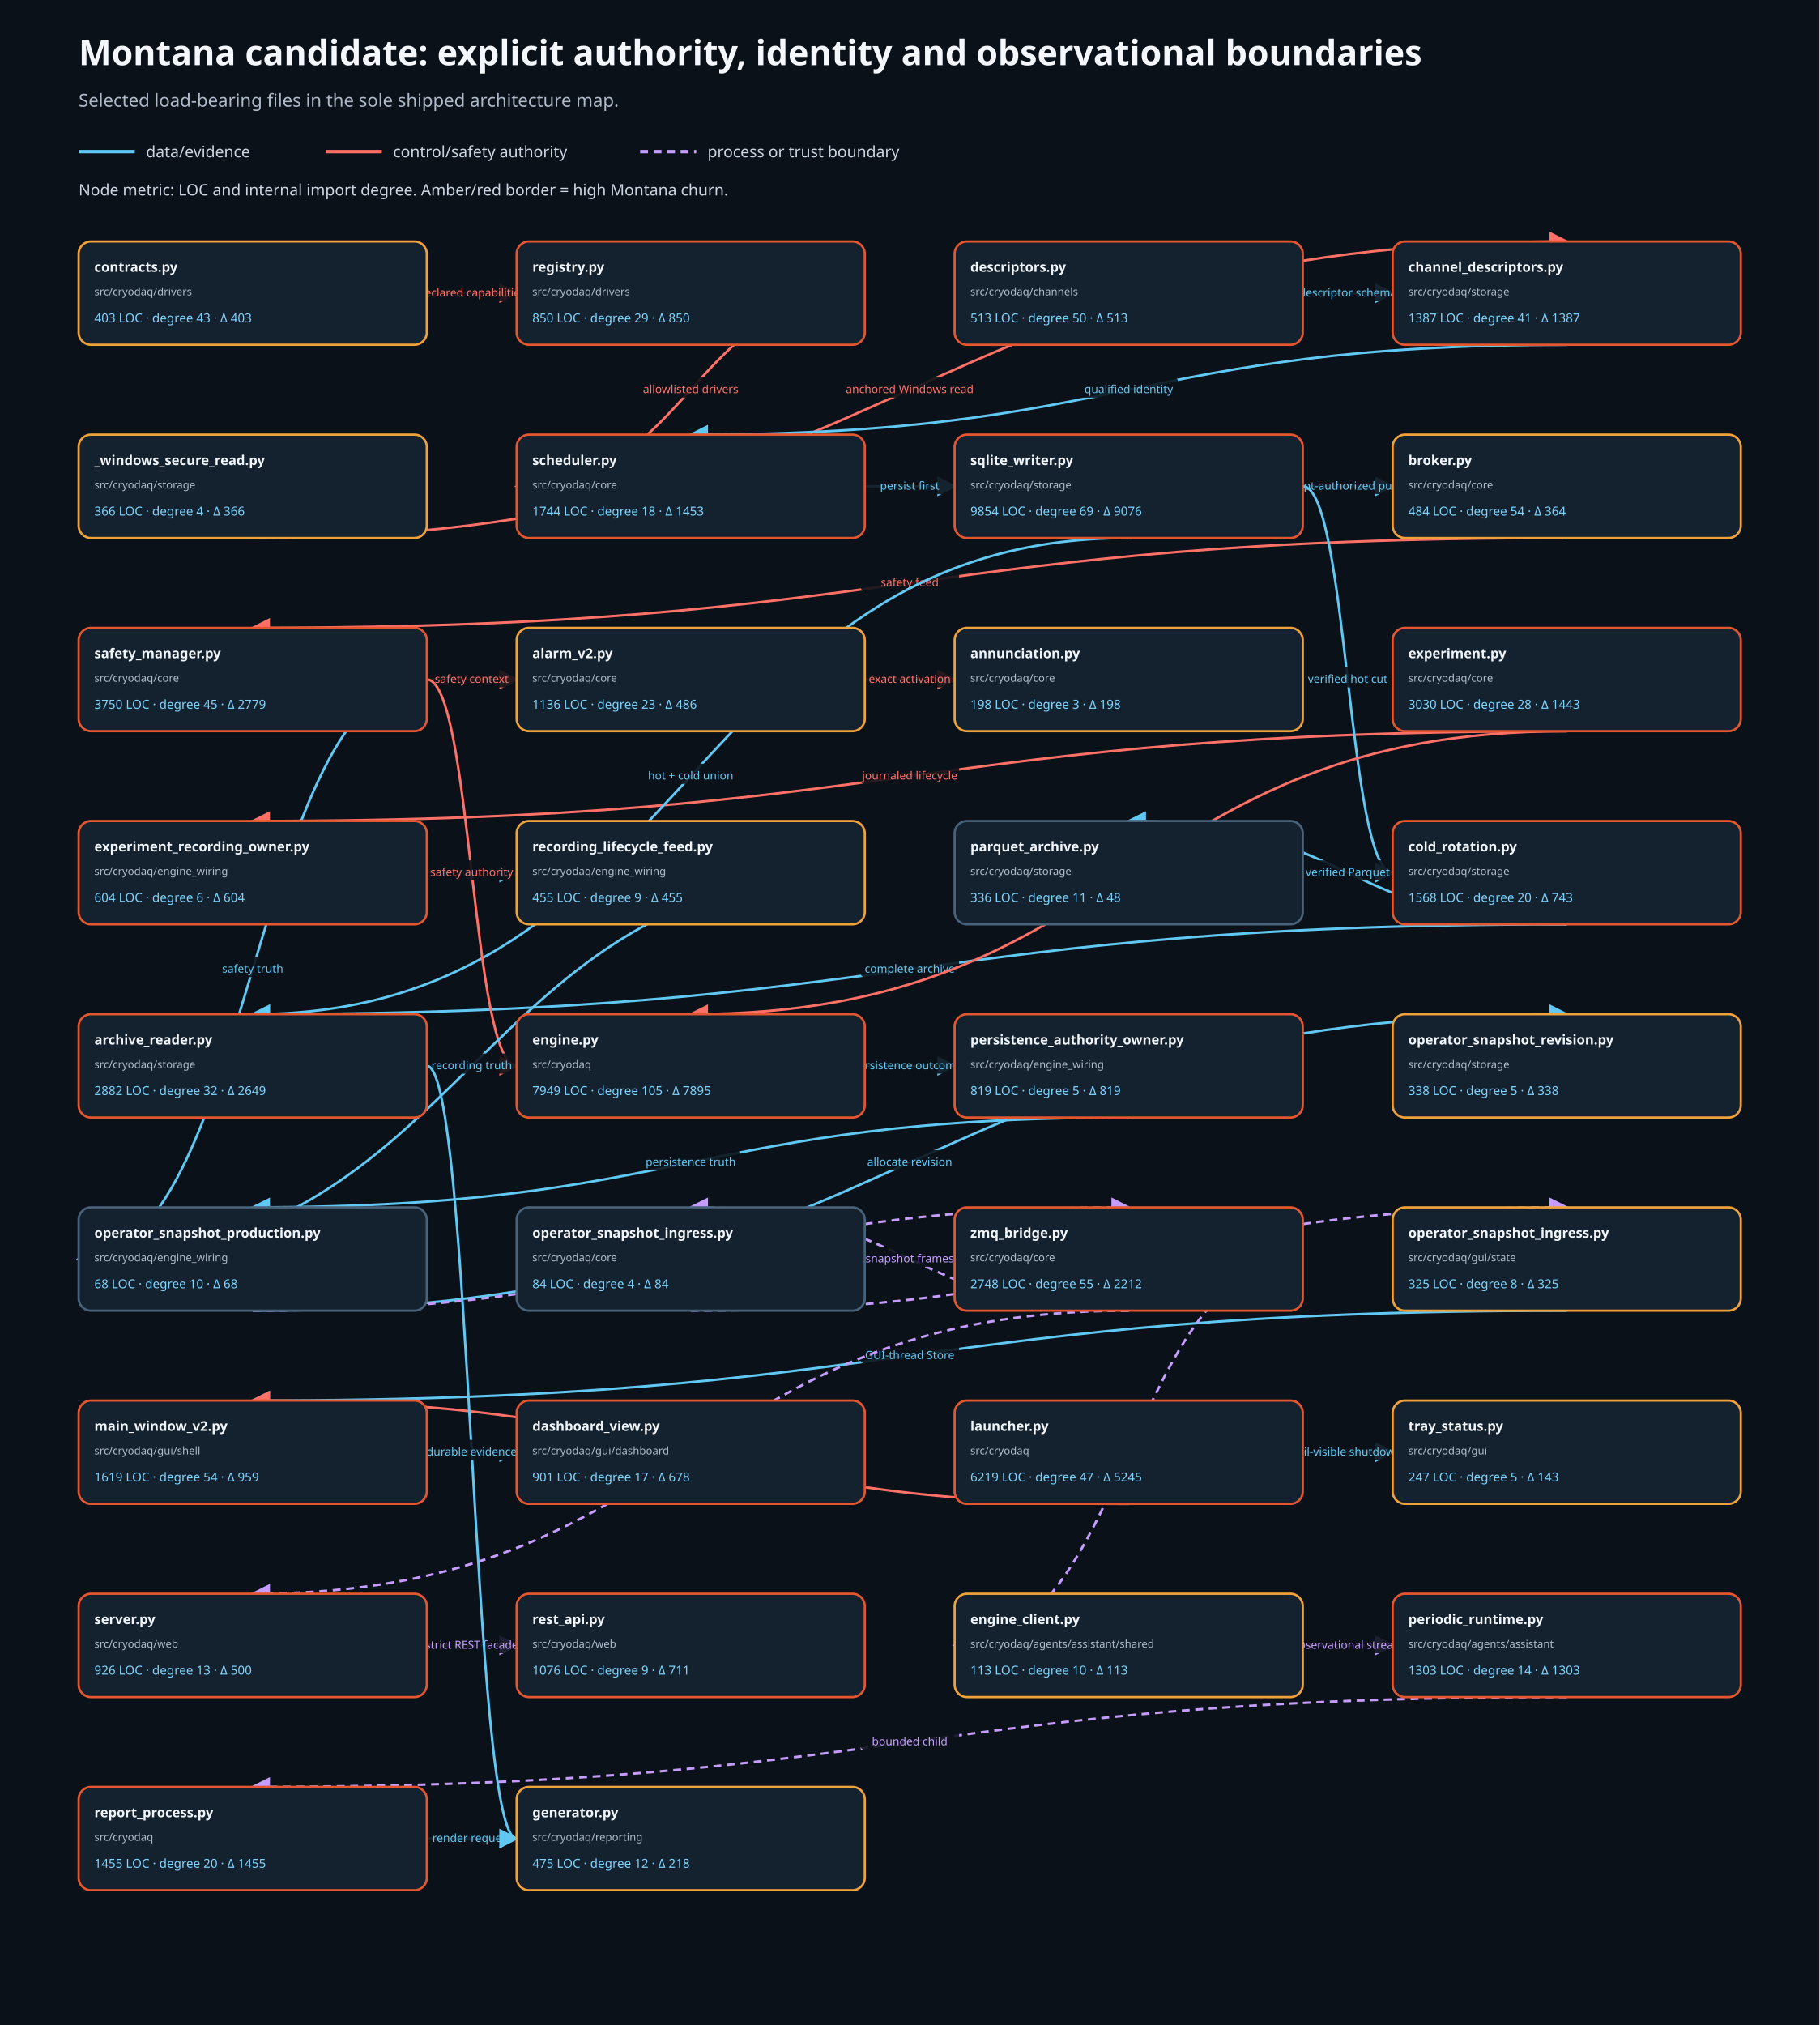
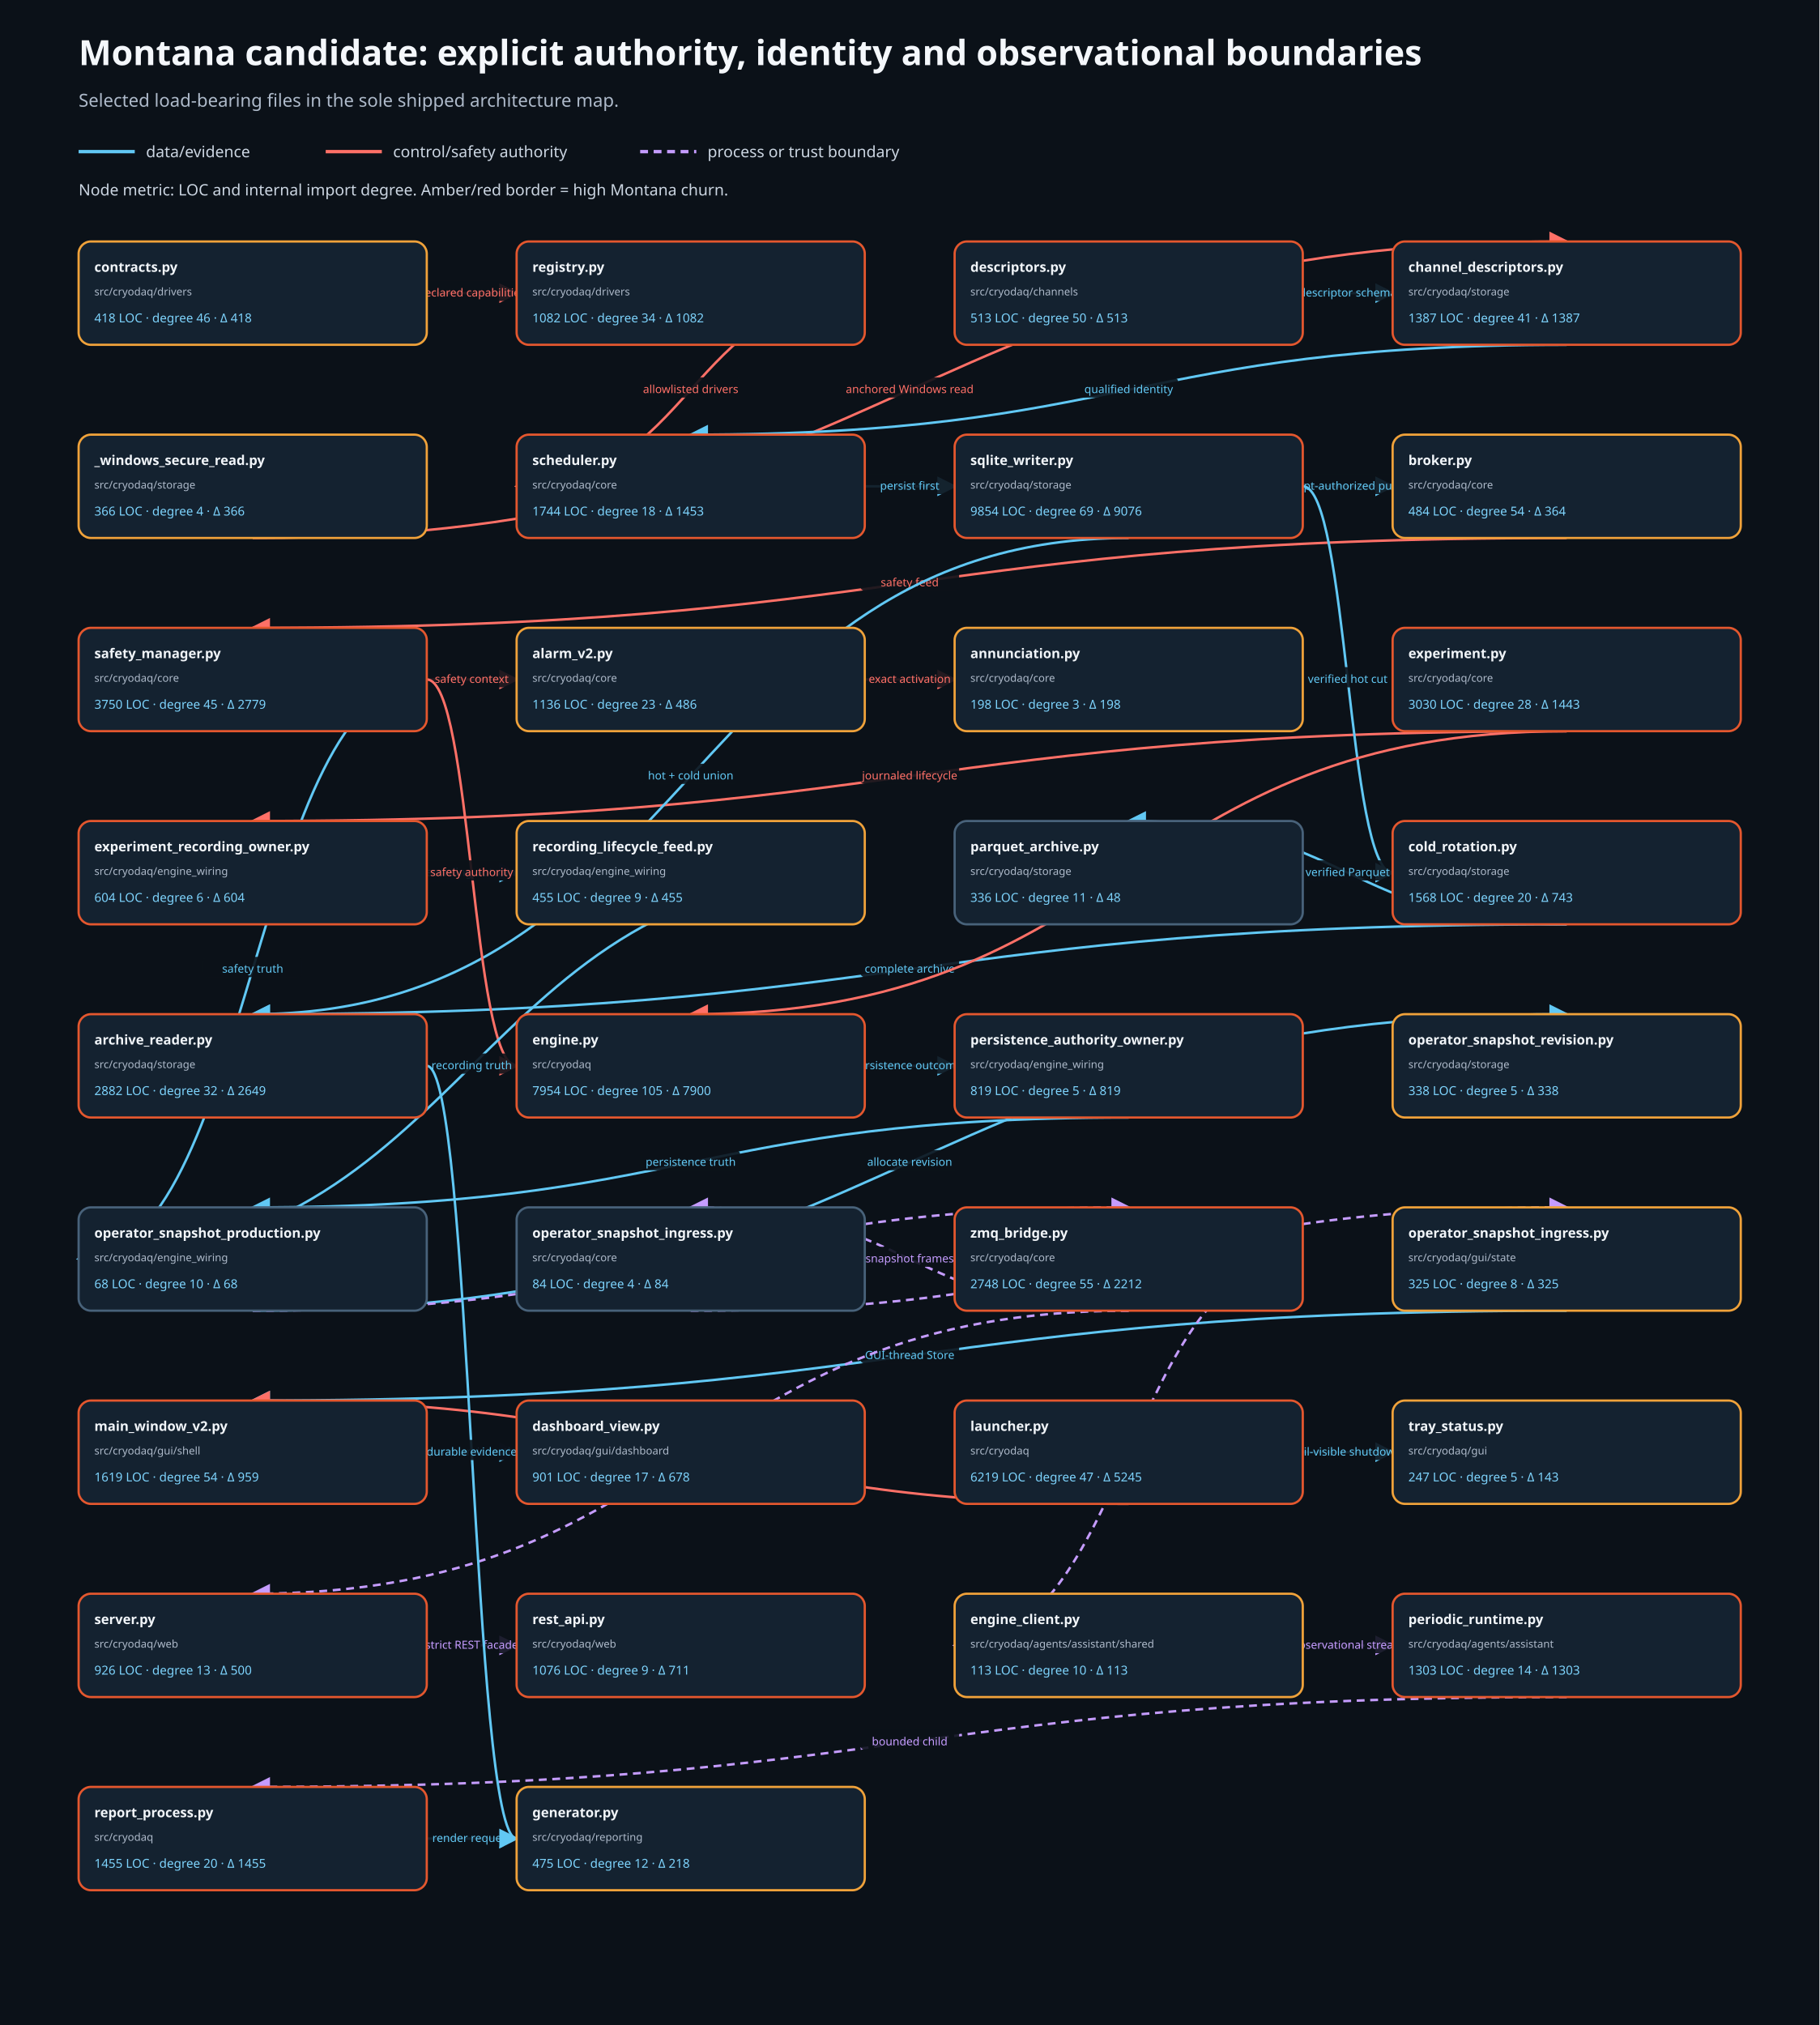
<svg xmlns="http://www.w3.org/2000/svg" role="img" aria-labelledby="title desc" viewBox="0 0 1620 1803" width="1620" height="1803">
  <defs>
    <marker id="dataArrow" markerWidth="8" markerHeight="8" refX="7" refY="4" orient="auto">
      <path d="M0,0 L8,4 L0,8 Z" fill="#61c8f4" />
    </marker>
    <marker id="controlArrow" markerWidth="8" markerHeight="8" refX="7" refY="4" orient="auto">
      <path d="M0,0 L8,4 L0,8 Z" fill="#ff7067" />
    </marker>
    <marker id="boundaryArrow" markerWidth="8" markerHeight="8" refX="7" refY="4" orient="auto">
      <path d="M0,0 L8,4 L0,8 Z" fill="#c59cff" />
    </marker>
  </defs>
  <rect width="100%" height="100%" fill="#0b1118" />
  <text x="70" y="58" fill="#f4f7fb" font-family="Segoe UI, sans-serif" font-size="31" font-weight="700">Montana candidate: explicit authority, identity and observational boundaries</text>
  <text x="70" y="95" fill="#aebaca" font-family="Segoe UI, sans-serif" font-size="16">Selected load-bearing files in the sole shipped architecture map.</text>
  <g aria-label="Legend" font-family="Segoe UI, sans-serif" font-size="14">
    <line x1="70" y1="135" x2="120" y2="135" stroke="#61c8f4" stroke-width="3" />
    <text x="130" y="140" fill="#cbd5e1">data/evidence</text>
    <line x1="290" y1="135" x2="340" y2="135" stroke="#ff7067" stroke-width="3" />
    <text x="350" y="140" fill="#cbd5e1">control/safety authority</text>
    <line x1="570" y1="135" x2="620" y2="135" stroke="#c59cff" stroke-width="3" stroke-dasharray="7 5" />
    <text x="630" y="140" fill="#cbd5e1">process or trust boundary</text>
    <text x="70" y="174" fill="#cbd5e1">Node metric: LOC and internal import degree. Amber/red border = high Montana churn.</text>
  </g>
  <g class="architecture-edges" fill="none">
    <path d="M380,261.0 C420.0,261.0 420.0,261.0 460,261.0" stroke="#ff7067" stroke-width="2.2" marker-end="url(#controlArrow)" />
    <rect x="376.0" y="250.0" width="88" height="18" rx="4" fill="#0b1118" opacity=".9" />
    <text x="420.0" y="264.0" text-anchor="middle" fill="#ff7067" font-family="Segoe UI, sans-serif" font-size="10">declared capabilities</text>
    <path d="M770,261.0 C615.0,261.0 615.0,433.0 460,433.0" stroke="#ff7067" stroke-width="2.2" marker-end="url(#controlArrow)" />
    <rect x="571.0" y="336.0" width="88" height="18" rx="4" fill="#0b1118" opacity=".9" />
    <text x="615.0" y="350.0" text-anchor="middle" fill="#ff7067" font-family="Segoe UI, sans-serif" font-size="10">allowlisted drivers</text>
    <path d="M1160,261.0 C1200.0,261.0 1200.0,261.0 1240,261.0" stroke="#61c8f4" stroke-width="2.2" marker-end="url(#dataArrow)" />
    <rect x="1156.0" y="250.0" width="88" height="18" rx="4" fill="#0b1118" opacity=".9" />
    <text x="1200.0" y="264.0" text-anchor="middle" fill="#61c8f4" font-family="Segoe UI, sans-serif" font-size="10">descriptor schema</text>
    <path d="M225.0,479 C810.0,479 810.0,215 1395.0,215" stroke="#ff7067" stroke-width="2.2" marker-end="url(#controlArrow)" />
    <rect x="766.0" y="336.0" width="88" height="18" rx="4" fill="#0b1118" opacity=".9" />
    <text x="810.0" y="350.0" text-anchor="middle" fill="#ff7067" font-family="Segoe UI, sans-serif" font-size="10">anchored Windows read</text>
    <path d="M1395.0,307 C1005.0,307 1005.0,387 615.0,387" stroke="#61c8f4" stroke-width="2.2" marker-end="url(#dataArrow)" />
    <rect x="961.0" y="336.0" width="88" height="18" rx="4" fill="#0b1118" opacity=".9" />
    <text x="1005.0" y="350.0" text-anchor="middle" fill="#61c8f4" font-family="Segoe UI, sans-serif" font-size="10">qualified identity</text>
    <path d="M770,433.0 C810.0,433.0 810.0,433.0 850,433.0" stroke="#61c8f4" stroke-width="2.2" marker-end="url(#dataArrow)" />
    <rect x="766.0" y="422.0" width="88" height="18" rx="4" fill="#0b1118" opacity=".9" />
    <text x="810.0" y="436.0" text-anchor="middle" fill="#61c8f4" font-family="Segoe UI, sans-serif" font-size="10">persist first</text>
    <path d="M1160,433.0 C1200.0,433.0 1200.0,433.0 1240,433.0" stroke="#61c8f4" stroke-width="2.2" marker-end="url(#dataArrow)" />
    <rect x="1156.0" y="422.0" width="88" height="18" rx="4" fill="#0b1118" opacity=".9" />
    <text x="1200.0" y="436.0" text-anchor="middle" fill="#61c8f4" font-family="Segoe UI, sans-serif" font-size="10">receipt-authorized publish</text>
    <path d="M1395.0,479 C810.0,479 810.0,559 225.0,559" stroke="#ff7067" stroke-width="2.2" marker-end="url(#controlArrow)" />
    <rect x="766.0" y="508.0" width="88" height="18" rx="4" fill="#0b1118" opacity=".9" />
    <text x="810.0" y="522.0" text-anchor="middle" fill="#ff7067" font-family="Segoe UI, sans-serif" font-size="10">safety feed</text>
    <path d="M380,605.0 C420.0,605.0 420.0,605.0 460,605.0" stroke="#ff7067" stroke-width="2.2" marker-end="url(#controlArrow)" />
    <rect x="376.0" y="594.0" width="88" height="18" rx="4" fill="#0b1118" opacity=".9" />
    <text x="420.0" y="608.0" text-anchor="middle" fill="#ff7067" font-family="Segoe UI, sans-serif" font-size="10">safety context</text>
    <path d="M770,605.0 C810.0,605.0 810.0,605.0 850,605.0" stroke="#ff7067" stroke-width="2.2" marker-end="url(#controlArrow)" />
    <rect x="766.0" y="594.0" width="88" height="18" rx="4" fill="#0b1118" opacity=".9" />
    <text x="810.0" y="608.0" text-anchor="middle" fill="#ff7067" font-family="Segoe UI, sans-serif" font-size="10">exact activation</text>
    <path d="M1395.0,651 C810.0,651 810.0,731 225.0,731" stroke="#ff7067" stroke-width="2.2" marker-end="url(#controlArrow)" />
    <rect x="766.0" y="680.0" width="88" height="18" rx="4" fill="#0b1118" opacity=".9" />
    <text x="810.0" y="694.0" text-anchor="middle" fill="#ff7067" font-family="Segoe UI, sans-serif" font-size="10">journaled lifecycle</text>
    <path d="M380,777.0 C420.0,777.0 420.0,777.0 460,777.0" stroke="#61c8f4" stroke-width="2.2" marker-end="url(#dataArrow)" />
    <rect x="376.0" y="766.0" width="88" height="18" rx="4" fill="#0b1118" opacity=".9" />
    <text x="420.0" y="780.0" text-anchor="middle" fill="#61c8f4" font-family="Segoe UI, sans-serif" font-size="10">recording outcome</text>
    <path d="M1160,433.0 C1200.0,433.0 1200.0,777.0 1240,777.0" stroke="#61c8f4" stroke-width="2.2" marker-end="url(#dataArrow)" />
    <rect x="1156.0" y="594.0" width="88" height="18" rx="4" fill="#0b1118" opacity=".9" />
    <text x="1200.0" y="608.0" text-anchor="middle" fill="#61c8f4" font-family="Segoe UI, sans-serif" font-size="10">verified hot cut</text>
    <path d="M1395.0,823 C1200.0,823 1200.0,731 1005.0,731" stroke="#61c8f4" stroke-width="2.2" marker-end="url(#dataArrow)" />
    <rect x="1156.0" y="766.0" width="88" height="18" rx="4" fill="#0b1118" opacity=".9" />
    <text x="1200.0" y="780.0" text-anchor="middle" fill="#61c8f4" font-family="Segoe UI, sans-serif" font-size="10">verified Parquet</text>
    <path d="M1395.0,823 C810.0,823 810.0,903 225.0,903" stroke="#61c8f4" stroke-width="2.2" marker-end="url(#dataArrow)" />
    <rect x="766.0" y="852.0" width="88" height="18" rx="4" fill="#0b1118" opacity=".9" />
    <text x="810.0" y="866.0" text-anchor="middle" fill="#61c8f4" font-family="Segoe UI, sans-serif" font-size="10">complete archive</text>
    <path d="M1005.0,479 C615.0,479 615.0,903 225.0,903" stroke="#61c8f4" stroke-width="2.2" marker-end="url(#dataArrow)" />
    <rect x="571.0" y="680.0" width="88" height="18" rx="4" fill="#0b1118" opacity=".9" />
    <text x="615.0" y="694.0" text-anchor="middle" fill="#61c8f4" font-family="Segoe UI, sans-serif" font-size="10">hot + cold union</text>
    <path d="M380,605.0 C420.0,605.0 420.0,949.0 460,949.0" stroke="#ff7067" stroke-width="2.2" marker-end="url(#controlArrow)" />
    <rect x="376.0" y="766.0" width="88" height="18" rx="4" fill="#0b1118" opacity=".9" />
    <text x="420.0" y="780.0" text-anchor="middle" fill="#ff7067" font-family="Segoe UI, sans-serif" font-size="10">safety authority</text>
    <path d="M1395.0,651 C1005.0,651 1005.0,903 615.0,903" stroke="#ff7067" stroke-width="2.2" marker-end="url(#controlArrow)" />
    <rect x="961.0" y="766.0" width="88" height="18" rx="4" fill="#0b1118" opacity=".9" />
    <text x="1005.0" y="780.0" text-anchor="middle" fill="#ff7067" font-family="Segoe UI, sans-serif" font-size="10">experiment commands</text>
    <path d="M770,949.0 C810.0,949.0 810.0,949.0 850,949.0" stroke="#61c8f4" stroke-width="2.2" marker-end="url(#dataArrow)" />
    <rect x="766.0" y="938.0" width="88" height="18" rx="4" fill="#0b1118" opacity=".9" />
    <text x="810.0" y="952.0" text-anchor="middle" fill="#61c8f4" font-family="Segoe UI, sans-serif" font-size="10">persistence outcomes</text>
    <path d="M770,777.0 C420.0,777.0 420.0,1121.0 70,1121.0" stroke="#61c8f4" stroke-width="2.2" marker-end="url(#dataArrow)" />
    <rect x="376.0" y="938.0" width="88" height="18" rx="4" fill="#0b1118" opacity=".9" />
    <text x="420.0" y="952.0" text-anchor="middle" fill="#61c8f4" font-family="Segoe UI, sans-serif" font-size="10">recording truth</text>
    <path d="M1005.0,995 C615.0,995 615.0,1075 225.0,1075" stroke="#61c8f4" stroke-width="2.2" marker-end="url(#dataArrow)" />
    <rect x="571.0" y="1024.0" width="88" height="18" rx="4" fill="#0b1118" opacity=".9" />
    <text x="615.0" y="1038.0" text-anchor="middle" fill="#61c8f4" font-family="Segoe UI, sans-serif" font-size="10">persistence truth</text>
    <path d="M380,605.0 C225.0,605.0 225.0,1121.0 70,1121.0" stroke="#61c8f4" stroke-width="2.2" marker-end="url(#dataArrow)" />
    <rect x="181.0" y="852.0" width="88" height="18" rx="4" fill="#0b1118" opacity=".9" />
    <text x="225.0" y="866.0" text-anchor="middle" fill="#61c8f4" font-family="Segoe UI, sans-serif" font-size="10">safety truth</text>
    <path d="M225.0,1167 C810.0,1167 810.0,903 1395.0,903" stroke="#61c8f4" stroke-width="2.2" marker-end="url(#dataArrow)" />
    <rect x="766.0" y="1024.0" width="88" height="18" rx="4" fill="#0b1118" opacity=".9" />
    <text x="810.0" y="1038.0" text-anchor="middle" fill="#61c8f4" font-family="Segoe UI, sans-serif" font-size="10">allocate revision</text>
    <path d="M225.0,1167 C615.0,1167 615.0,1075 1005.0,1075" stroke="#c59cff" stroke-width="2.2" marker-end="url(#boundaryArrow)" stroke-dasharray="7 5" />
    <rect x="571.0" y="1110.0" width="88" height="18" rx="4" fill="#0b1118" opacity=".9" />
    <text x="615.0" y="1124.0" text-anchor="middle" fill="#c59cff" font-family="Segoe UI, sans-serif" font-size="10">revisioned PUB</text>
    <path d="M1005.0,1167 C810.0,1167 810.0,1075 615.0,1075" stroke="#c59cff" stroke-width="2.2" marker-end="url(#boundaryArrow)" stroke-dasharray="7 5" />
    <rect x="766.0" y="1110.0" width="88" height="18" rx="4" fill="#0b1118" opacity=".9" />
    <text x="810.0" y="1124.0" text-anchor="middle" fill="#c59cff" font-family="Segoe UI, sans-serif" font-size="10">snapshot frames</text>
    <path d="M615.0,1167 C1005.0,1167 1005.0,1075 1395.0,1075" stroke="#c59cff" stroke-width="2.2" marker-end="url(#boundaryArrow)" stroke-dasharray="7 5" />
    <rect x="961.0" y="1110.0" width="88" height="18" rx="4" fill="#0b1118" opacity=".9" />
    <text x="1005.0" y="1124.0" text-anchor="middle" fill="#c59cff" font-family="Segoe UI, sans-serif" font-size="10">bounded queue</text>
    <path d="M1395.0,1167 C810.0,1167 810.0,1247 225.0,1247" stroke="#61c8f4" stroke-width="2.2" marker-end="url(#dataArrow)" />
    <rect x="766.0" y="1196.0" width="88" height="18" rx="4" fill="#0b1118" opacity=".9" />
    <text x="810.0" y="1210.0" text-anchor="middle" fill="#61c8f4" font-family="Segoe UI, sans-serif" font-size="10">GUI-thread Store</text>
    <path d="M380,1293.0 C420.0,1293.0 420.0,1293.0 460,1293.0" stroke="#61c8f4" stroke-width="2.2" marker-end="url(#dataArrow)" />
    <rect x="376.0" y="1282.0" width="88" height="18" rx="4" fill="#0b1118" opacity=".9" />
    <text x="420.0" y="1296.0" text-anchor="middle" fill="#61c8f4" font-family="Segoe UI, sans-serif" font-size="10">panoramic truth</text>
    <path d="M1005.0,1339 C615.0,1339 615.0,1247 225.0,1247" stroke="#ff7067" stroke-width="2.2" marker-end="url(#controlArrow)" />
    <rect x="571.0" y="1282.0" width="88" height="18" rx="4" fill="#0b1118" opacity=".9" />
    <text x="615.0" y="1296.0" text-anchor="middle" fill="#ff7067" font-family="Segoe UI, sans-serif" font-size="10">owns GUI lifecycle</text>
    <path d="M1160,1293.0 C1200.0,1293.0 1200.0,1293.0 1240,1293.0" stroke="#61c8f4" stroke-width="2.2" marker-end="url(#dataArrow)" />
    <rect x="1156.0" y="1282.0" width="88" height="18" rx="4" fill="#0b1118" opacity=".9" />
    <text x="1200.0" y="1296.0" text-anchor="middle" fill="#61c8f4" font-family="Segoe UI, sans-serif" font-size="10">fail-visible shutdown</text>
    <path d="M1005.0,1167 C615.0,1167 615.0,1419 225.0,1419" stroke="#c59cff" stroke-width="2.2" marker-end="url(#boundaryArrow)" stroke-dasharray="7 5" />
    <rect x="571.0" y="1282.0" width="88" height="18" rx="4" fill="#0b1118" opacity=".9" />
    <text x="615.0" y="1296.0" text-anchor="middle" fill="#c59cff" font-family="Segoe UI, sans-serif" font-size="10">monitoring transport</text>
    <path d="M380,1465.0 C420.0,1465.0 420.0,1465.0 460,1465.0" stroke="#c59cff" stroke-width="2.2" marker-end="url(#boundaryArrow)" stroke-dasharray="7 5" />
    <rect x="376.0" y="1454.0" width="88" height="18" rx="4" fill="#0b1118" opacity=".9" />
    <text x="420.0" y="1468.0" text-anchor="middle" fill="#c59cff" font-family="Segoe UI, sans-serif" font-size="10">strict REST facade</text>
    <path d="M1160,1121.0 C1005.0,1121.0 1005.0,1465.0 850,1465.0" stroke="#c59cff" stroke-width="2.2" marker-end="url(#boundaryArrow)" stroke-dasharray="7 5" />
    <rect x="961.0" y="1282.0" width="88" height="18" rx="4" fill="#0b1118" opacity=".9" />
    <text x="1005.0" y="1296.0" text-anchor="middle" fill="#c59cff" font-family="Segoe UI, sans-serif" font-size="10">allowlisted query</text>
    <path d="M1160,1465.0 C1200.0,1465.0 1200.0,1465.0 1240,1465.0" stroke="#c59cff" stroke-width="2.2" marker-end="url(#boundaryArrow)" stroke-dasharray="7 5" />
    <rect x="1156.0" y="1454.0" width="88" height="18" rx="4" fill="#0b1118" opacity=".9" />
    <text x="1200.0" y="1468.0" text-anchor="middle" fill="#c59cff" font-family="Segoe UI, sans-serif" font-size="10">observational stream</text>
    <path d="M1395.0,1511 C810.0,1511 810.0,1591 225.0,1591" stroke="#c59cff" stroke-width="2.2" marker-end="url(#boundaryArrow)" stroke-dasharray="7 5" />
    <rect x="766.0" y="1540.0" width="88" height="18" rx="4" fill="#0b1118" opacity=".9" />
    <text x="810.0" y="1554.0" text-anchor="middle" fill="#c59cff" font-family="Segoe UI, sans-serif" font-size="10">bounded child</text>
    <path d="M380,1637.0 C420.0,1637.0 420.0,1637.0 460,1637.0" stroke="#61c8f4" stroke-width="2.2" marker-end="url(#dataArrow)" />
    <rect x="376.0" y="1626.0" width="88" height="18" rx="4" fill="#0b1118" opacity=".9" />
    <text x="420.0" y="1640.0" text-anchor="middle" fill="#61c8f4" font-family="Segoe UI, sans-serif" font-size="10">render request</text>
    <path d="M380,949.0 C420.0,949.0 420.0,1637.0 460,1637.0" stroke="#61c8f4" stroke-width="2.2" marker-end="url(#dataArrow)" />
    <rect x="376.0" y="1282.0" width="88" height="18" rx="4" fill="#0b1118" opacity=".9" />
    <text x="420.0" y="1296.0" text-anchor="middle" fill="#61c8f4" font-family="Segoe UI, sans-serif" font-size="10">durable evidence</text>
  </g>
  <g class="important-files" font-family="Segoe UI, sans-serif">
-     <g class="file-node" data-path="src/cryodaq/drivers/contracts.py" data-kind="blob" role="group" aria-label="src/cryodaq/drivers/contracts.py | 403 LOC | internal degree 43 | churn 403">
+     <g class="file-node" data-path="src/cryodaq/drivers/contracts.py" data-kind="blob" role="group" aria-label="src/cryodaq/drivers/contracts.py | 418 LOC | internal degree 46 | churn 418">
      <rect x="70" y="215" width="310" height="92" rx="11" fill="#142230" stroke="#f0a23a" stroke-width="2" />
      <text x="84" y="242" fill="#f1f5f9" font-size="12" font-weight="700">contracts.py</text>
      <text x="84" y="263" fill="#aebaca" font-size="9.5">src/cryodaq/drivers</text>
-       <text x="84" y="287" fill="#7dd3fc" font-size="11">403 LOC · degree 43 · Δ 403</text>
-     </g>
-     <g class="file-node" data-path="src/cryodaq/drivers/registry.py" data-kind="blob" role="group" aria-label="src/cryodaq/drivers/registry.py | 850 LOC | internal degree 29 | churn 850">
+       <text x="84" y="287" fill="#7dd3fc" font-size="11">418 LOC · degree 46 · Δ 418</text>
+     </g>
+     <g class="file-node" data-path="src/cryodaq/drivers/registry.py" data-kind="blob" role="group" aria-label="src/cryodaq/drivers/registry.py | 1082 LOC | internal degree 34 | churn 1082">
      <rect x="460" y="215" width="310" height="92" rx="11" fill="#142230" stroke="#e4572e" stroke-width="2" />
      <text x="474" y="242" fill="#f1f5f9" font-size="12" font-weight="700">registry.py</text>
      <text x="474" y="263" fill="#aebaca" font-size="9.5">src/cryodaq/drivers</text>
-       <text x="474" y="287" fill="#7dd3fc" font-size="11">850 LOC · degree 29 · Δ 850</text>
+       <text x="474" y="287" fill="#7dd3fc" font-size="11">1082 LOC · degree 34 · Δ 1082</text>
    </g>
    <g class="file-node" data-path="src/cryodaq/channels/descriptors.py" data-kind="blob" role="group" aria-label="src/cryodaq/channels/descriptors.py | 513 LOC | internal degree 50 | churn 513">
      <rect x="850" y="215" width="310" height="92" rx="11" fill="#142230" stroke="#e4572e" stroke-width="2" />
      <text x="864" y="242" fill="#f1f5f9" font-size="12" font-weight="700">descriptors.py</text>
      <text x="864" y="263" fill="#aebaca" font-size="9.5">src/cryodaq/channels</text>
      <text x="864" y="287" fill="#7dd3fc" font-size="11">513 LOC · degree 50 · Δ 513</text>
    </g>
    <g class="file-node" data-path="src/cryodaq/storage/channel_descriptors.py" data-kind="blob" role="group" aria-label="src/cryodaq/storage/channel_descriptors.py | 1387 LOC | internal degree 41 | churn 1387">
      <rect x="1240" y="215" width="310" height="92" rx="11" fill="#142230" stroke="#e4572e" stroke-width="2" />
      <text x="1254" y="242" fill="#f1f5f9" font-size="12" font-weight="700">channel_descriptors.py</text>
      <text x="1254" y="263" fill="#aebaca" font-size="9.5">src/cryodaq/storage</text>
      <text x="1254" y="287" fill="#7dd3fc" font-size="11">1387 LOC · degree 41 · Δ 1387</text>
    </g>
    <g class="file-node" data-path="src/cryodaq/storage/_windows_secure_read.py" data-kind="blob" role="group" aria-label="src/cryodaq/storage/_windows_secure_read.py | 366 LOC | internal degree 4 | churn 366">
      <rect x="70" y="387" width="310" height="92" rx="11" fill="#142230" stroke="#f0a23a" stroke-width="2" />
      <text x="84" y="414" fill="#f1f5f9" font-size="12" font-weight="700">_windows_secure_read.py</text>
      <text x="84" y="435" fill="#aebaca" font-size="9.5">src/cryodaq/storage</text>
      <text x="84" y="459" fill="#7dd3fc" font-size="11">366 LOC · degree 4 · Δ 366</text>
    </g>
    <g class="file-node" data-path="src/cryodaq/core/scheduler.py" data-kind="blob" role="group" aria-label="src/cryodaq/core/scheduler.py | 1744 LOC | internal degree 18 | churn 1453">
      <rect x="460" y="387" width="310" height="92" rx="11" fill="#142230" stroke="#e4572e" stroke-width="2" />
      <text x="474" y="414" fill="#f1f5f9" font-size="12" font-weight="700">scheduler.py</text>
      <text x="474" y="435" fill="#aebaca" font-size="9.5">src/cryodaq/core</text>
      <text x="474" y="459" fill="#7dd3fc" font-size="11">1744 LOC · degree 18 · Δ 1453</text>
    </g>
    <g class="file-node" data-path="src/cryodaq/storage/sqlite_writer.py" data-kind="blob" role="group" aria-label="src/cryodaq/storage/sqlite_writer.py | 9854 LOC | internal degree 69 | churn 9076">
      <rect x="850" y="387" width="310" height="92" rx="11" fill="#142230" stroke="#e4572e" stroke-width="2" />
      <text x="864" y="414" fill="#f1f5f9" font-size="12" font-weight="700">sqlite_writer.py</text>
      <text x="864" y="435" fill="#aebaca" font-size="9.5">src/cryodaq/storage</text>
      <text x="864" y="459" fill="#7dd3fc" font-size="11">9854 LOC · degree 69 · Δ 9076</text>
    </g>
    <g class="file-node" data-path="src/cryodaq/core/broker.py" data-kind="blob" role="group" aria-label="src/cryodaq/core/broker.py | 484 LOC | internal degree 54 | churn 364">
      <rect x="1240" y="387" width="310" height="92" rx="11" fill="#142230" stroke="#f0a23a" stroke-width="2" />
      <text x="1254" y="414" fill="#f1f5f9" font-size="12" font-weight="700">broker.py</text>
      <text x="1254" y="435" fill="#aebaca" font-size="9.5">src/cryodaq/core</text>
      <text x="1254" y="459" fill="#7dd3fc" font-size="11">484 LOC · degree 54 · Δ 364</text>
    </g>
    <g class="file-node" data-path="src/cryodaq/core/safety_manager.py" data-kind="blob" role="group" aria-label="src/cryodaq/core/safety_manager.py | 3750 LOC | internal degree 45 | churn 2779">
      <rect x="70" y="559" width="310" height="92" rx="11" fill="#142230" stroke="#e4572e" stroke-width="2" />
      <text x="84" y="586" fill="#f1f5f9" font-size="12" font-weight="700">safety_manager.py</text>
      <text x="84" y="607" fill="#aebaca" font-size="9.5">src/cryodaq/core</text>
      <text x="84" y="631" fill="#7dd3fc" font-size="11">3750 LOC · degree 45 · Δ 2779</text>
    </g>
    <g class="file-node" data-path="src/cryodaq/core/alarm_v2.py" data-kind="blob" role="group" aria-label="src/cryodaq/core/alarm_v2.py | 1136 LOC | internal degree 23 | churn 486">
      <rect x="460" y="559" width="310" height="92" rx="11" fill="#142230" stroke="#f0a23a" stroke-width="2" />
      <text x="474" y="586" fill="#f1f5f9" font-size="12" font-weight="700">alarm_v2.py</text>
      <text x="474" y="607" fill="#aebaca" font-size="9.5">src/cryodaq/core</text>
      <text x="474" y="631" fill="#7dd3fc" font-size="11">1136 LOC · degree 23 · Δ 486</text>
    </g>
    <g class="file-node" data-path="src/cryodaq/core/annunciation.py" data-kind="blob" role="group" aria-label="src/cryodaq/core/annunciation.py | 198 LOC | internal degree 3 | churn 198">
      <rect x="850" y="559" width="310" height="92" rx="11" fill="#142230" stroke="#f0a23a" stroke-width="2" />
      <text x="864" y="586" fill="#f1f5f9" font-size="12" font-weight="700">annunciation.py</text>
      <text x="864" y="607" fill="#aebaca" font-size="9.5">src/cryodaq/core</text>
      <text x="864" y="631" fill="#7dd3fc" font-size="11">198 LOC · degree 3 · Δ 198</text>
    </g>
    <g class="file-node" data-path="src/cryodaq/core/experiment.py" data-kind="blob" role="group" aria-label="src/cryodaq/core/experiment.py | 3030 LOC | internal degree 28 | churn 1443">
      <rect x="1240" y="559" width="310" height="92" rx="11" fill="#142230" stroke="#e4572e" stroke-width="2" />
      <text x="1254" y="586" fill="#f1f5f9" font-size="12" font-weight="700">experiment.py</text>
      <text x="1254" y="607" fill="#aebaca" font-size="9.5">src/cryodaq/core</text>
      <text x="1254" y="631" fill="#7dd3fc" font-size="11">3030 LOC · degree 28 · Δ 1443</text>
    </g>
    <g class="file-node" data-path="src/cryodaq/engine_wiring/experiment_recording_owner.py" data-kind="blob" role="group" aria-label="src/cryodaq/engine_wiring/experiment_recording_owner.py | 604 LOC | internal degree 6 | churn 604">
      <rect x="70" y="731" width="310" height="92" rx="11" fill="#142230" stroke="#e4572e" stroke-width="2" />
      <text x="84" y="758" fill="#f1f5f9" font-size="12" font-weight="700">experiment_recording_owner.py</text>
      <text x="84" y="779" fill="#aebaca" font-size="9.5">src/cryodaq/engine_wiring</text>
      <text x="84" y="803" fill="#7dd3fc" font-size="11">604 LOC · degree 6 · Δ 604</text>
    </g>
    <g class="file-node" data-path="src/cryodaq/engine_wiring/recording_lifecycle_feed.py" data-kind="blob" role="group" aria-label="src/cryodaq/engine_wiring/recording_lifecycle_feed.py | 455 LOC | internal degree 9 | churn 455">
      <rect x="460" y="731" width="310" height="92" rx="11" fill="#142230" stroke="#f0a23a" stroke-width="2" />
      <text x="474" y="758" fill="#f1f5f9" font-size="12" font-weight="700">recording_lifecycle_feed.py</text>
      <text x="474" y="779" fill="#aebaca" font-size="9.5">src/cryodaq/engine_wiring</text>
      <text x="474" y="803" fill="#7dd3fc" font-size="11">455 LOC · degree 9 · Δ 455</text>
    </g>
    <g class="file-node" data-path="src/cryodaq/storage/parquet_archive.py" data-kind="blob" role="group" aria-label="src/cryodaq/storage/parquet_archive.py | 336 LOC | internal degree 11 | churn 48">
      <rect x="850" y="731" width="310" height="92" rx="11" fill="#142230" stroke="#48627a" stroke-width="2" />
      <text x="864" y="758" fill="#f1f5f9" font-size="12" font-weight="700">parquet_archive.py</text>
      <text x="864" y="779" fill="#aebaca" font-size="9.5">src/cryodaq/storage</text>
      <text x="864" y="803" fill="#7dd3fc" font-size="11">336 LOC · degree 11 · Δ 48</text>
    </g>
    <g class="file-node" data-path="src/cryodaq/storage/cold_rotation.py" data-kind="blob" role="group" aria-label="src/cryodaq/storage/cold_rotation.py | 1568 LOC | internal degree 20 | churn 743">
      <rect x="1240" y="731" width="310" height="92" rx="11" fill="#142230" stroke="#e4572e" stroke-width="2" />
      <text x="1254" y="758" fill="#f1f5f9" font-size="12" font-weight="700">cold_rotation.py</text>
      <text x="1254" y="779" fill="#aebaca" font-size="9.5">src/cryodaq/storage</text>
      <text x="1254" y="803" fill="#7dd3fc" font-size="11">1568 LOC · degree 20 · Δ 743</text>
    </g>
    <g class="file-node" data-path="src/cryodaq/storage/archive_reader.py" data-kind="blob" role="group" aria-label="src/cryodaq/storage/archive_reader.py | 2882 LOC | internal degree 32 | churn 2649">
      <rect x="70" y="903" width="310" height="92" rx="11" fill="#142230" stroke="#e4572e" stroke-width="2" />
      <text x="84" y="930" fill="#f1f5f9" font-size="12" font-weight="700">archive_reader.py</text>
      <text x="84" y="951" fill="#aebaca" font-size="9.5">src/cryodaq/storage</text>
      <text x="84" y="975" fill="#7dd3fc" font-size="11">2882 LOC · degree 32 · Δ 2649</text>
    </g>
-     <g class="file-node" data-path="src/cryodaq/engine.py" data-kind="blob" role="group" aria-label="src/cryodaq/engine.py | 7949 LOC | internal degree 105 | churn 7895">
+     <g class="file-node" data-path="src/cryodaq/engine.py" data-kind="blob" role="group" aria-label="src/cryodaq/engine.py | 7954 LOC | internal degree 105 | churn 7900">
      <rect x="460" y="903" width="310" height="92" rx="11" fill="#142230" stroke="#e4572e" stroke-width="2" />
      <text x="474" y="930" fill="#f1f5f9" font-size="12" font-weight="700">engine.py</text>
      <text x="474" y="951" fill="#aebaca" font-size="9.5">src/cryodaq</text>
-       <text x="474" y="975" fill="#7dd3fc" font-size="11">7949 LOC · degree 105 · Δ 7895</text>
+       <text x="474" y="975" fill="#7dd3fc" font-size="11">7954 LOC · degree 105 · Δ 7900</text>
    </g>
    <g class="file-node" data-path="src/cryodaq/engine_wiring/persistence_authority_owner.py" data-kind="blob" role="group" aria-label="src/cryodaq/engine_wiring/persistence_authority_owner.py | 819 LOC | internal degree 5 | churn 819">
      <rect x="850" y="903" width="310" height="92" rx="11" fill="#142230" stroke="#e4572e" stroke-width="2" />
      <text x="864" y="930" fill="#f1f5f9" font-size="12" font-weight="700">persistence_authority_owner.py</text>
      <text x="864" y="951" fill="#aebaca" font-size="9.5">src/cryodaq/engine_wiring</text>
      <text x="864" y="975" fill="#7dd3fc" font-size="11">819 LOC · degree 5 · Δ 819</text>
    </g>
    <g class="file-node" data-path="src/cryodaq/storage/operator_snapshot_revision.py" data-kind="blob" role="group" aria-label="src/cryodaq/storage/operator_snapshot_revision.py | 338 LOC | internal degree 5 | churn 338">
      <rect x="1240" y="903" width="310" height="92" rx="11" fill="#142230" stroke="#f0a23a" stroke-width="2" />
      <text x="1254" y="930" fill="#f1f5f9" font-size="12" font-weight="700">operator_snapshot_revision.py</text>
      <text x="1254" y="951" fill="#aebaca" font-size="9.5">src/cryodaq/storage</text>
      <text x="1254" y="975" fill="#7dd3fc" font-size="11">338 LOC · degree 5 · Δ 338</text>
    </g>
    <g class="file-node" data-path="src/cryodaq/engine_wiring/operator_snapshot_production.py" data-kind="blob" role="group" aria-label="src/cryodaq/engine_wiring/operator_snapshot_production.py | 68 LOC | internal degree 10 | churn 68">
      <rect x="70" y="1075" width="310" height="92" rx="11" fill="#142230" stroke="#48627a" stroke-width="2" />
      <text x="84" y="1102" fill="#f1f5f9" font-size="12" font-weight="700">operator_snapshot_production.py</text>
      <text x="84" y="1123" fill="#aebaca" font-size="9.5">src/cryodaq/engine_wiring</text>
      <text x="84" y="1147" fill="#7dd3fc" font-size="11">68 LOC · degree 10 · Δ 68</text>
    </g>
    <g class="file-node" data-path="src/cryodaq/core/operator_snapshot_ingress.py" data-kind="blob" role="group" aria-label="src/cryodaq/core/operator_snapshot_ingress.py | 84 LOC | internal degree 4 | churn 84">
      <rect x="460" y="1075" width="310" height="92" rx="11" fill="#142230" stroke="#48627a" stroke-width="2" />
      <text x="474" y="1102" fill="#f1f5f9" font-size="12" font-weight="700">operator_snapshot_ingress.py</text>
      <text x="474" y="1123" fill="#aebaca" font-size="9.5">src/cryodaq/core</text>
      <text x="474" y="1147" fill="#7dd3fc" font-size="11">84 LOC · degree 4 · Δ 84</text>
    </g>
    <g class="file-node" data-path="src/cryodaq/core/zmq_bridge.py" data-kind="blob" role="group" aria-label="src/cryodaq/core/zmq_bridge.py | 2748 LOC | internal degree 55 | churn 2212">
      <rect x="850" y="1075" width="310" height="92" rx="11" fill="#142230" stroke="#e4572e" stroke-width="2" />
      <text x="864" y="1102" fill="#f1f5f9" font-size="12" font-weight="700">zmq_bridge.py</text>
      <text x="864" y="1123" fill="#aebaca" font-size="9.5">src/cryodaq/core</text>
      <text x="864" y="1147" fill="#7dd3fc" font-size="11">2748 LOC · degree 55 · Δ 2212</text>
    </g>
    <g class="file-node" data-path="src/cryodaq/gui/state/operator_snapshot_ingress.py" data-kind="blob" role="group" aria-label="src/cryodaq/gui/state/operator_snapshot_ingress.py | 325 LOC | internal degree 8 | churn 325">
      <rect x="1240" y="1075" width="310" height="92" rx="11" fill="#142230" stroke="#f0a23a" stroke-width="2" />
      <text x="1254" y="1102" fill="#f1f5f9" font-size="12" font-weight="700">operator_snapshot_ingress.py</text>
      <text x="1254" y="1123" fill="#aebaca" font-size="9.5">src/cryodaq/gui/state</text>
      <text x="1254" y="1147" fill="#7dd3fc" font-size="11">325 LOC · degree 8 · Δ 325</text>
    </g>
    <g class="file-node" data-path="src/cryodaq/gui/shell/main_window_v2.py" data-kind="blob" role="group" aria-label="src/cryodaq/gui/shell/main_window_v2.py | 1619 LOC | internal degree 54 | churn 959">
      <rect x="70" y="1247" width="310" height="92" rx="11" fill="#142230" stroke="#e4572e" stroke-width="2" />
      <text x="84" y="1274" fill="#f1f5f9" font-size="12" font-weight="700">main_window_v2.py</text>
      <text x="84" y="1295" fill="#aebaca" font-size="9.5">src/cryodaq/gui/shell</text>
      <text x="84" y="1319" fill="#7dd3fc" font-size="11">1619 LOC · degree 54 · Δ 959</text>
    </g>
    <g class="file-node" data-path="src/cryodaq/gui/dashboard/dashboard_view.py" data-kind="blob" role="group" aria-label="src/cryodaq/gui/dashboard/dashboard_view.py | 901 LOC | internal degree 17 | churn 678">
      <rect x="460" y="1247" width="310" height="92" rx="11" fill="#142230" stroke="#e4572e" stroke-width="2" />
      <text x="474" y="1274" fill="#f1f5f9" font-size="12" font-weight="700">dashboard_view.py</text>
      <text x="474" y="1295" fill="#aebaca" font-size="9.5">src/cryodaq/gui/dashboard</text>
      <text x="474" y="1319" fill="#7dd3fc" font-size="11">901 LOC · degree 17 · Δ 678</text>
    </g>
    <g class="file-node" data-path="src/cryodaq/launcher.py" data-kind="blob" role="group" aria-label="src/cryodaq/launcher.py | 6219 LOC | internal degree 47 | churn 5245">
      <rect x="850" y="1247" width="310" height="92" rx="11" fill="#142230" stroke="#e4572e" stroke-width="2" />
      <text x="864" y="1274" fill="#f1f5f9" font-size="12" font-weight="700">launcher.py</text>
      <text x="864" y="1295" fill="#aebaca" font-size="9.5">src/cryodaq</text>
      <text x="864" y="1319" fill="#7dd3fc" font-size="11">6219 LOC · degree 47 · Δ 5245</text>
    </g>
    <g class="file-node" data-path="src/cryodaq/gui/tray_status.py" data-kind="blob" role="group" aria-label="src/cryodaq/gui/tray_status.py | 247 LOC | internal degree 5 | churn 143">
      <rect x="1240" y="1247" width="310" height="92" rx="11" fill="#142230" stroke="#f0a23a" stroke-width="2" />
      <text x="1254" y="1274" fill="#f1f5f9" font-size="12" font-weight="700">tray_status.py</text>
      <text x="1254" y="1295" fill="#aebaca" font-size="9.5">src/cryodaq/gui</text>
      <text x="1254" y="1319" fill="#7dd3fc" font-size="11">247 LOC · degree 5 · Δ 143</text>
    </g>
    <g class="file-node" data-path="src/cryodaq/web/server.py" data-kind="blob" role="group" aria-label="src/cryodaq/web/server.py | 926 LOC | internal degree 13 | churn 500">
      <rect x="70" y="1419" width="310" height="92" rx="11" fill="#142230" stroke="#e4572e" stroke-width="2" />
      <text x="84" y="1446" fill="#f1f5f9" font-size="12" font-weight="700">server.py</text>
      <text x="84" y="1467" fill="#aebaca" font-size="9.5">src/cryodaq/web</text>
      <text x="84" y="1491" fill="#7dd3fc" font-size="11">926 LOC · degree 13 · Δ 500</text>
    </g>
    <g class="file-node" data-path="src/cryodaq/web/rest_api.py" data-kind="blob" role="group" aria-label="src/cryodaq/web/rest_api.py | 1076 LOC | internal degree 9 | churn 711">
      <rect x="460" y="1419" width="310" height="92" rx="11" fill="#142230" stroke="#e4572e" stroke-width="2" />
      <text x="474" y="1446" fill="#f1f5f9" font-size="12" font-weight="700">rest_api.py</text>
      <text x="474" y="1467" fill="#aebaca" font-size="9.5">src/cryodaq/web</text>
      <text x="474" y="1491" fill="#7dd3fc" font-size="11">1076 LOC · degree 9 · Δ 711</text>
    </g>
    <g class="file-node" data-path="src/cryodaq/agents/assistant/shared/engine_client.py" data-kind="blob" role="group" aria-label="src/cryodaq/agents/assistant/shared/engine_client.py | 113 LOC | internal degree 10 | churn 113">
      <rect x="850" y="1419" width="310" height="92" rx="11" fill="#142230" stroke="#f0a23a" stroke-width="2" />
      <text x="864" y="1446" fill="#f1f5f9" font-size="12" font-weight="700">engine_client.py</text>
      <text x="864" y="1467" fill="#aebaca" font-size="9.5">src/cryodaq/agents/assistant/shared</text>
      <text x="864" y="1491" fill="#7dd3fc" font-size="11">113 LOC · degree 10 · Δ 113</text>
    </g>
    <g class="file-node" data-path="src/cryodaq/agents/assistant/periodic_runtime.py" data-kind="blob" role="group" aria-label="src/cryodaq/agents/assistant/periodic_runtime.py | 1303 LOC | internal degree 14 | churn 1303">
      <rect x="1240" y="1419" width="310" height="92" rx="11" fill="#142230" stroke="#e4572e" stroke-width="2" />
      <text x="1254" y="1446" fill="#f1f5f9" font-size="12" font-weight="700">periodic_runtime.py</text>
      <text x="1254" y="1467" fill="#aebaca" font-size="9.5">src/cryodaq/agents/assistant</text>
      <text x="1254" y="1491" fill="#7dd3fc" font-size="11">1303 LOC · degree 14 · Δ 1303</text>
    </g>
    <g class="file-node" data-path="src/cryodaq/report_process.py" data-kind="blob" role="group" aria-label="src/cryodaq/report_process.py | 1455 LOC | internal degree 20 | churn 1455">
      <rect x="70" y="1591" width="310" height="92" rx="11" fill="#142230" stroke="#e4572e" stroke-width="2" />
      <text x="84" y="1618" fill="#f1f5f9" font-size="12" font-weight="700">report_process.py</text>
      <text x="84" y="1639" fill="#aebaca" font-size="9.5">src/cryodaq</text>
      <text x="84" y="1663" fill="#7dd3fc" font-size="11">1455 LOC · degree 20 · Δ 1455</text>
    </g>
    <g class="file-node" data-path="src/cryodaq/reporting/generator.py" data-kind="blob" role="group" aria-label="src/cryodaq/reporting/generator.py | 475 LOC | internal degree 12 | churn 218">
      <rect x="460" y="1591" width="310" height="92" rx="11" fill="#142230" stroke="#f0a23a" stroke-width="2" />
      <text x="474" y="1618" fill="#f1f5f9" font-size="12" font-weight="700">generator.py</text>
      <text x="474" y="1639" fill="#aebaca" font-size="9.5">src/cryodaq/reporting</text>
      <text x="474" y="1663" fill="#7dd3fc" font-size="11">475 LOC · degree 12 · Δ 218</text>
    </g>
  </g>
</svg>
